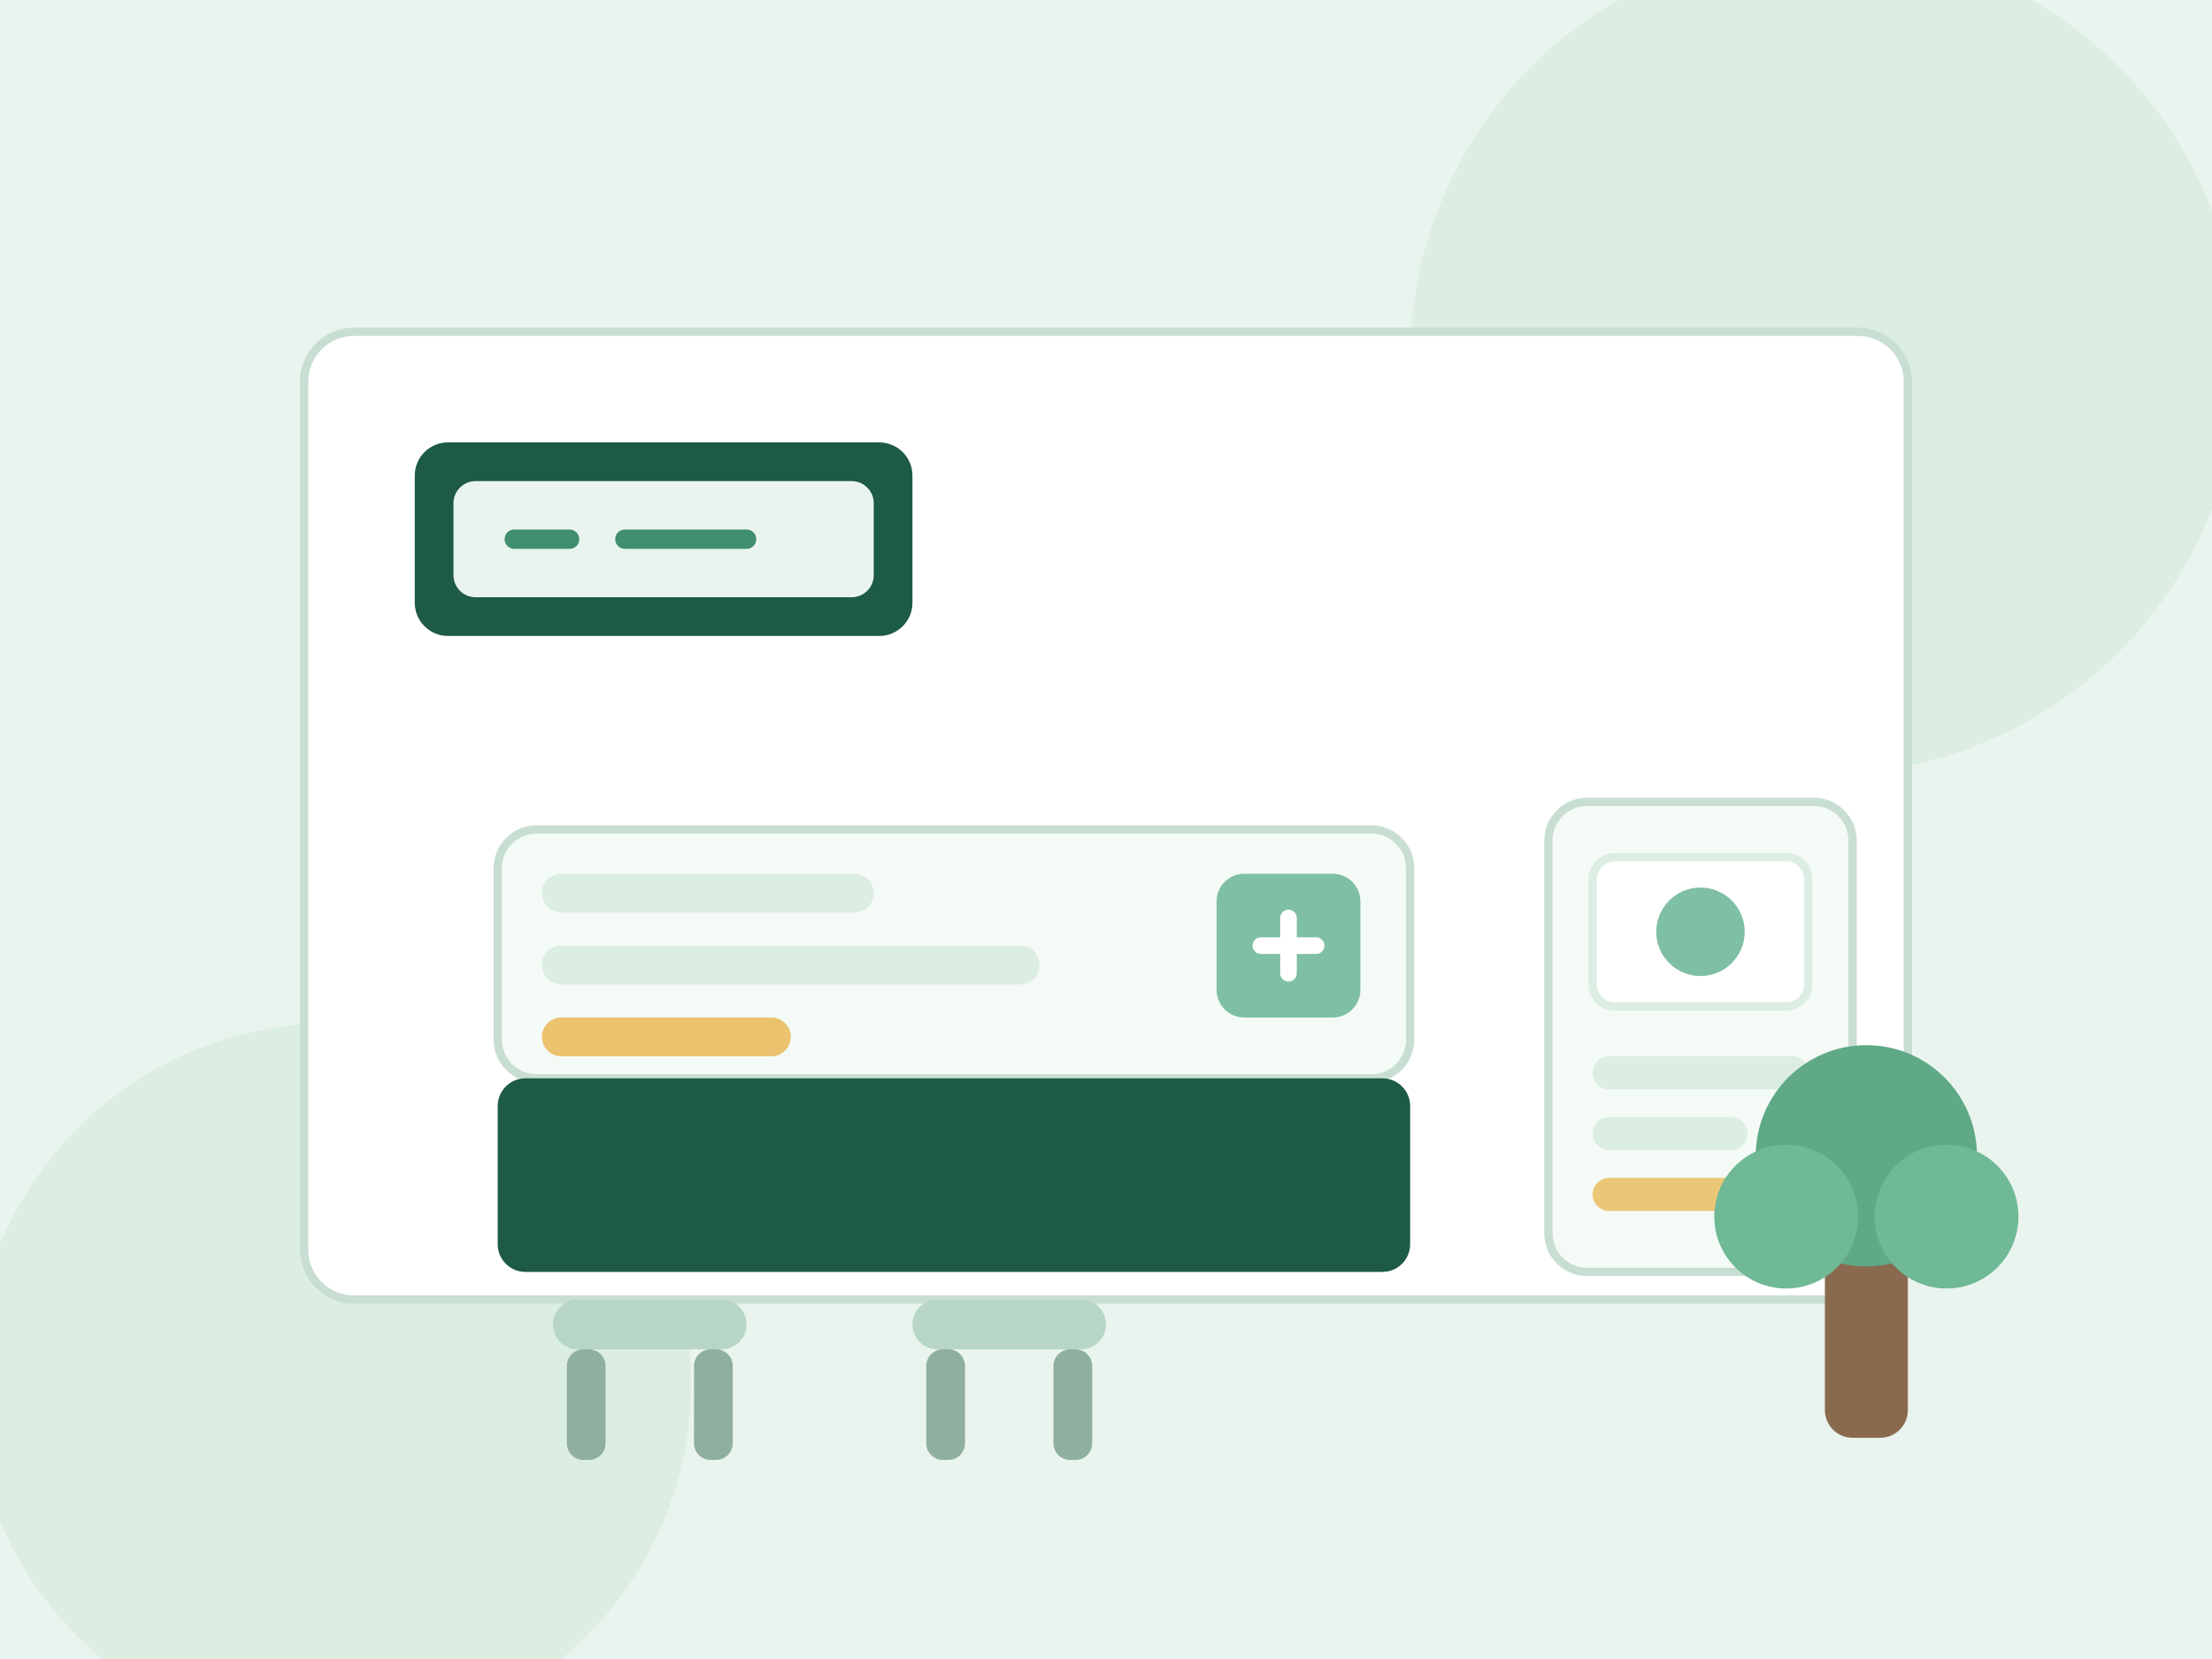
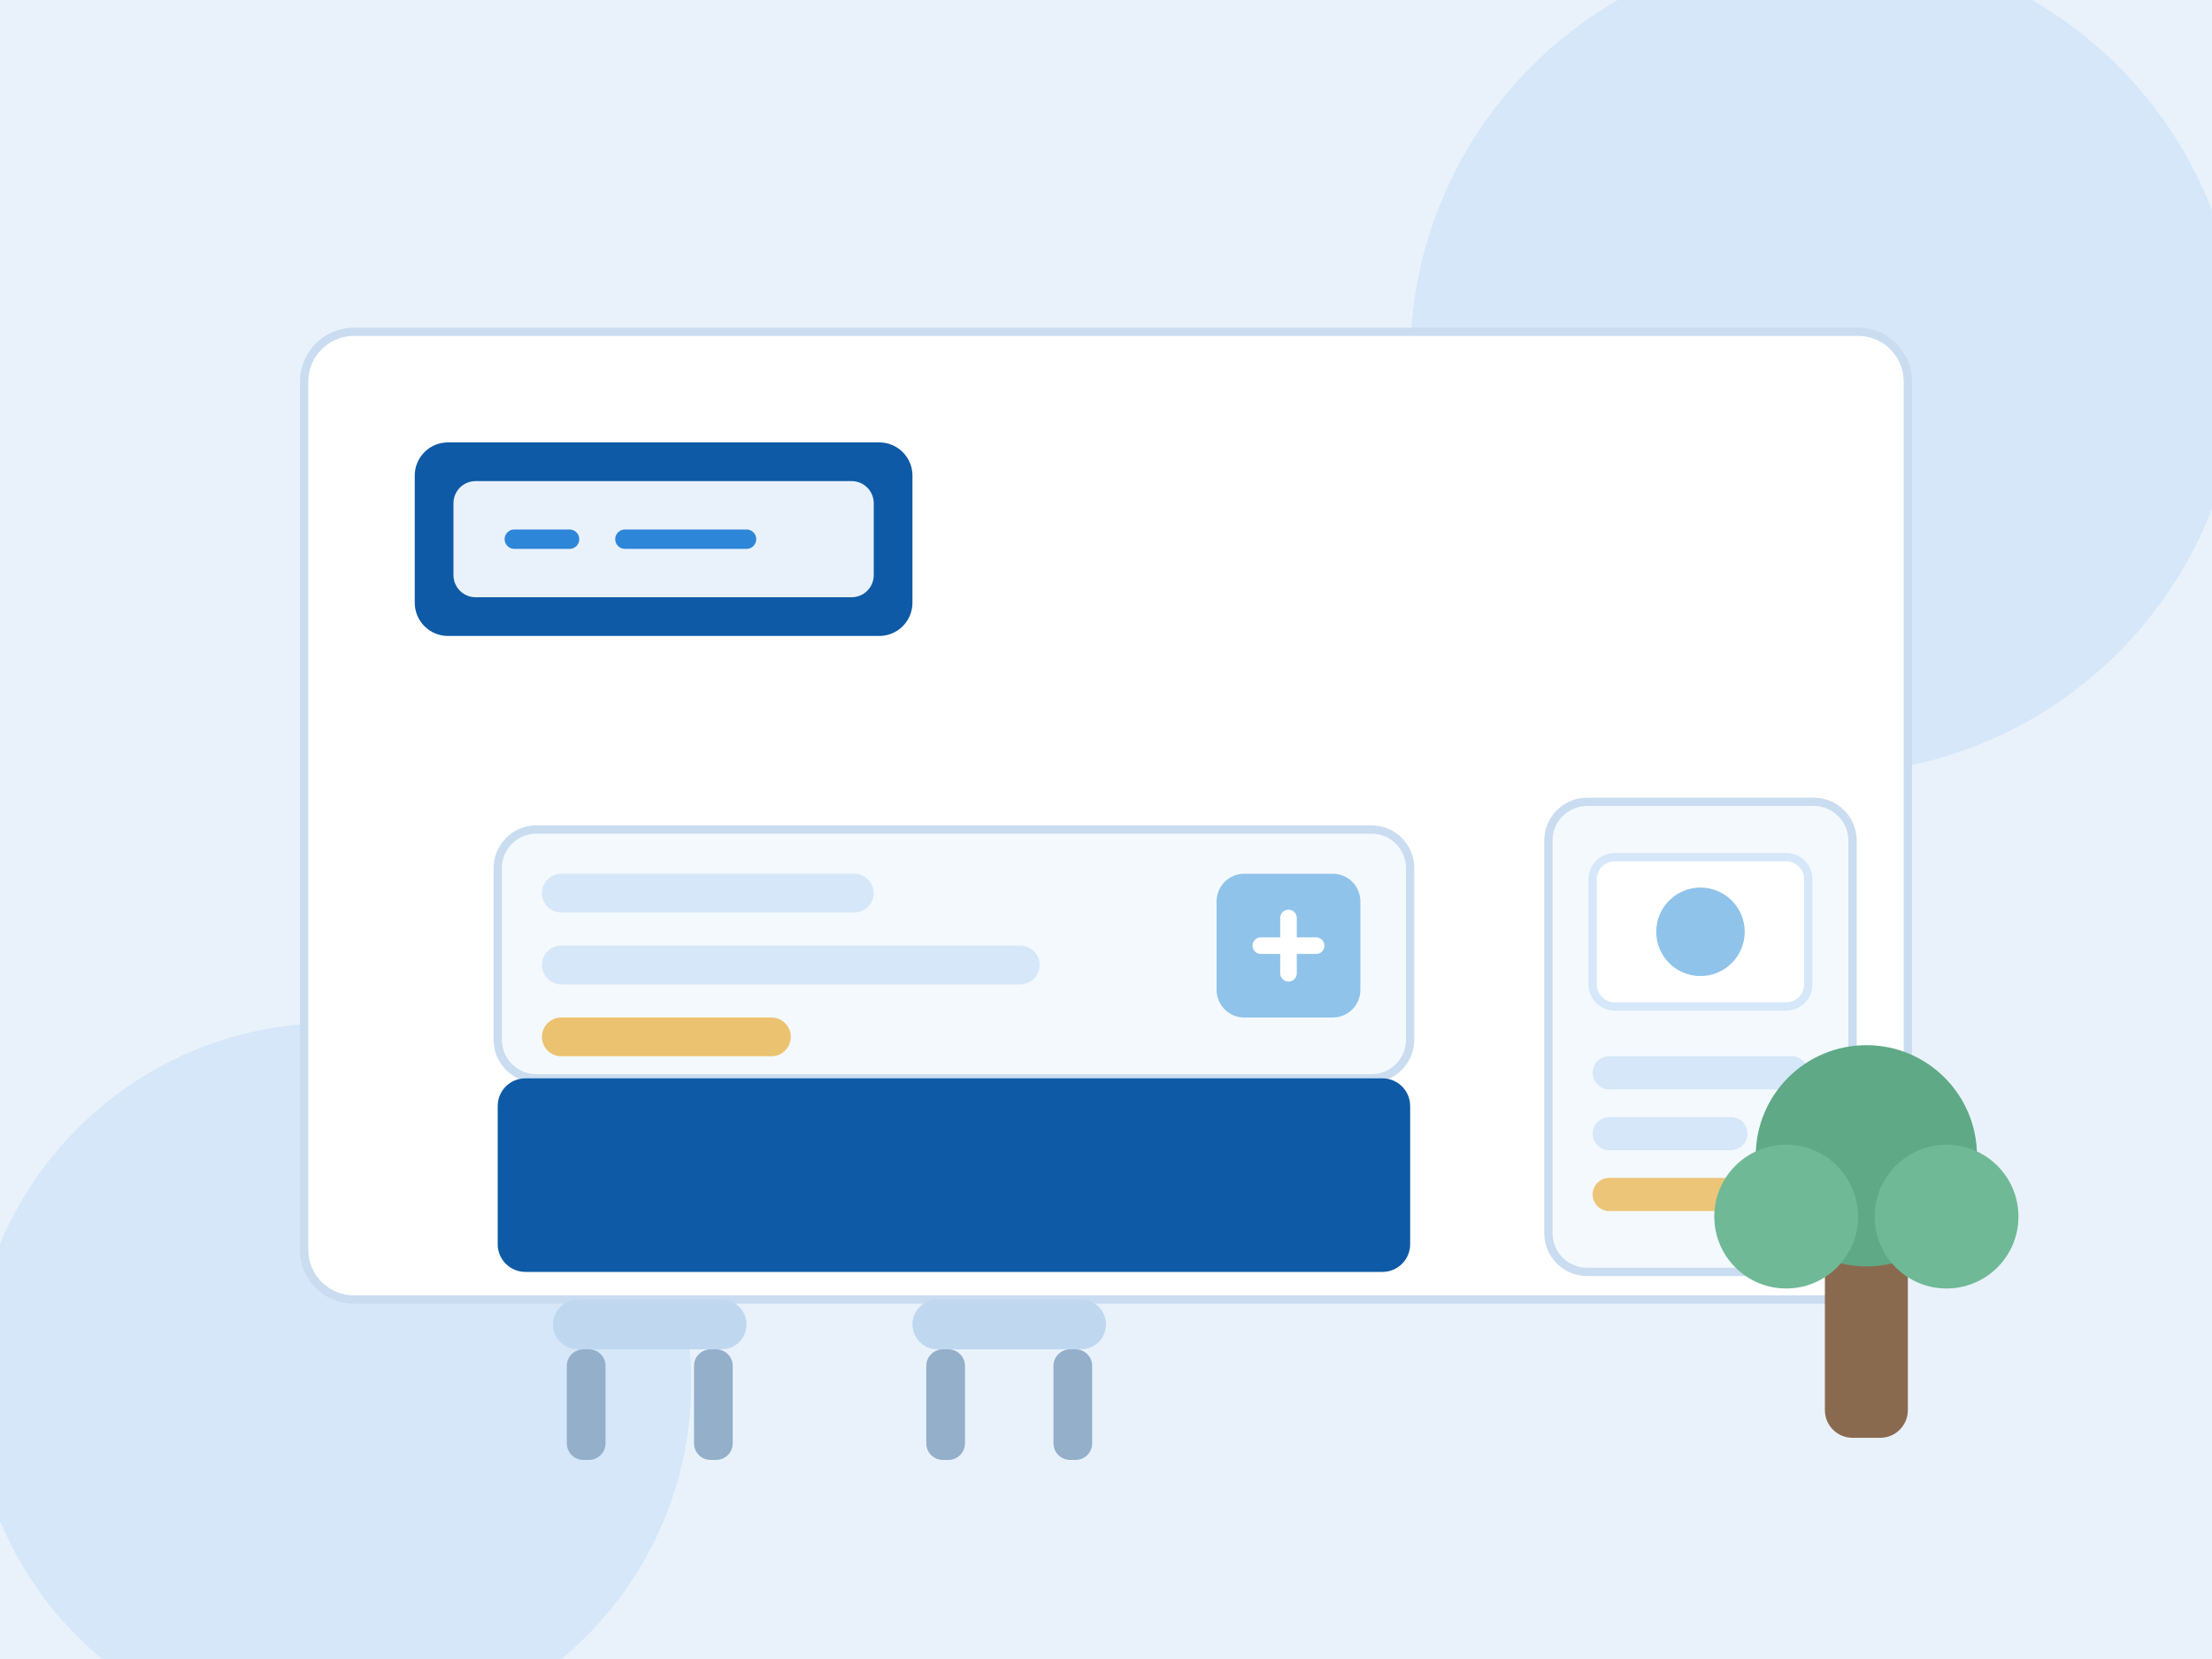
<svg xmlns="http://www.w3.org/2000/svg" width="800" height="600" viewBox="0 0 800 600">
-   <rect width="800" height="600" fill="#EAF4EE" />
-   <circle cx="660" cy="130" r="150" fill="#DCEDE3" />
-   <circle cx="120" cy="500" r="130" fill="#DCEDE3" />
-   <rect x="110" y="120" width="580" height="350" rx="18" fill="#FFFFFF" stroke="#C9DED2" stroke-width="3" />
+   <rect width="800" height="600" fill="#E9F2FB" />
+   <circle cx="660" cy="130" r="150" fill="#D5E7F8" />
+   <circle cx="120" cy="500" r="130" fill="#D5E7F8" />
+   <rect x="110" y="120" width="580" height="350" rx="18" fill="#FFFFFF" stroke="#C9DCF0" stroke-width="3" />
  <g>
-     <rect x="150" y="160" width="180" height="70" rx="12" fill="#1D5B45" />
-     <rect x="164" y="174" width="152" height="42" rx="8" fill="#EAF4EE" />
-     <path d="M186 195 h20 M226 195 h44" stroke="#3F8F6F" stroke-width="7" stroke-linecap="round" />
+     <rect x="150" y="160" width="180" height="70" rx="12" fill="#0E5AA7" />
+     <rect x="164" y="174" width="152" height="42" rx="8" fill="#E9F2FB" />
+     <path d="M186 195 h20 M226 195 h44" stroke="#2E86D8" stroke-width="7" stroke-linecap="round" />
  </g>
  <g>
-     <rect x="180" y="300" width="330" height="90" rx="14" fill="#F4FAF6" stroke="#C9DED2" stroke-width="3" />
-     <rect x="180" y="390" width="330" height="70" rx="10" fill="#1D5B45" />
-     <rect x="196" y="316" width="120" height="14" rx="7" fill="#DCEDE3" />
-     <rect x="196" y="342" width="180" height="14" rx="7" fill="#DCEDE3" />
+     <rect x="180" y="300" width="330" height="90" rx="14" fill="#F4F9FE" stroke="#C9DCF0" stroke-width="3" />
+     <rect x="180" y="390" width="330" height="70" rx="10" fill="#0E5AA7" />
+     <rect x="196" y="316" width="120" height="14" rx="7" fill="#D5E7F8" />
+     <rect x="196" y="342" width="180" height="14" rx="7" fill="#D5E7F8" />
    <rect x="196" y="368" width="90" height="14" rx="7" fill="#E9B44C" opacity="0.8" />
-     <rect x="440" y="316" width="52" height="52" rx="10" fill="#7FBFA3" />
+     <rect x="440" y="316" width="52" height="52" rx="10" fill="#8FC3EA" />
    <path d="M456 342 h20 M466 332 v20" stroke="#FFFFFF" stroke-width="6" stroke-linecap="round" />
  </g>
  <g>
-     <rect x="560" y="290" width="110" height="170" rx="14" fill="#F4FAF6" stroke="#C9DED2" stroke-width="3" />
-     <rect x="576" y="310" width="78" height="54" rx="8" fill="#FFFFFF" stroke="#DCEDE3" stroke-width="3" />
-     <circle cx="615" cy="337" r="16" fill="#7FBFA3" />
-     <rect x="576" y="382" width="78" height="12" rx="6" fill="#DCEDE3" />
-     <rect x="576" y="404" width="56" height="12" rx="6" fill="#DCEDE3" />
+     <rect x="560" y="290" width="110" height="170" rx="14" fill="#F4F9FE" stroke="#C9DCF0" stroke-width="3" />
+     <rect x="576" y="310" width="78" height="54" rx="8" fill="#FFFFFF" stroke="#D5E7F8" stroke-width="3" />
+     <circle cx="615" cy="337" r="16" fill="#8FC3EA" />
+     <rect x="576" y="382" width="78" height="12" rx="6" fill="#D5E7F8" />
+     <rect x="576" y="404" width="56" height="12" rx="6" fill="#D5E7F8" />
    <rect x="576" y="426" width="66" height="12" rx="6" fill="#E9B44C" opacity="0.75" />
  </g>
  <g>
-     <rect x="200" y="470" width="70" height="18" rx="9" fill="#B7D6C6" />
-     <rect x="330" y="470" width="70" height="18" rx="9" fill="#B7D6C6" />
-     <rect x="205" y="488" width="14" height="40" rx="6" fill="#8FAF9F" />
-     <rect x="251" y="488" width="14" height="40" rx="6" fill="#8FAF9F" />
-     <rect x="335" y="488" width="14" height="40" rx="6" fill="#8FAF9F" />
-     <rect x="381" y="488" width="14" height="40" rx="6" fill="#8FAF9F" />
+     <rect x="200" y="470" width="70" height="18" rx="9" fill="#BFD8F0" />
+     <rect x="330" y="470" width="70" height="18" rx="9" fill="#BFD8F0" />
+     <rect x="205" y="488" width="14" height="40" rx="6" fill="#93AFCA" />
+     <rect x="251" y="488" width="14" height="40" rx="6" fill="#93AFCA" />
+     <rect x="335" y="488" width="14" height="40" rx="6" fill="#93AFCA" />
+     <rect x="381" y="488" width="14" height="40" rx="6" fill="#93AFCA" />
  </g>
  <g>
    <rect x="660" y="450" width="30" height="70" rx="10" fill="#8A6A4F" />
    <circle cx="675" cy="418" r="40" fill="#5FA986" />
    <circle cx="646" cy="440" r="26" fill="#6FB996" />
    <circle cx="704" cy="440" r="26" fill="#6FB996" />
  </g>
</svg>
